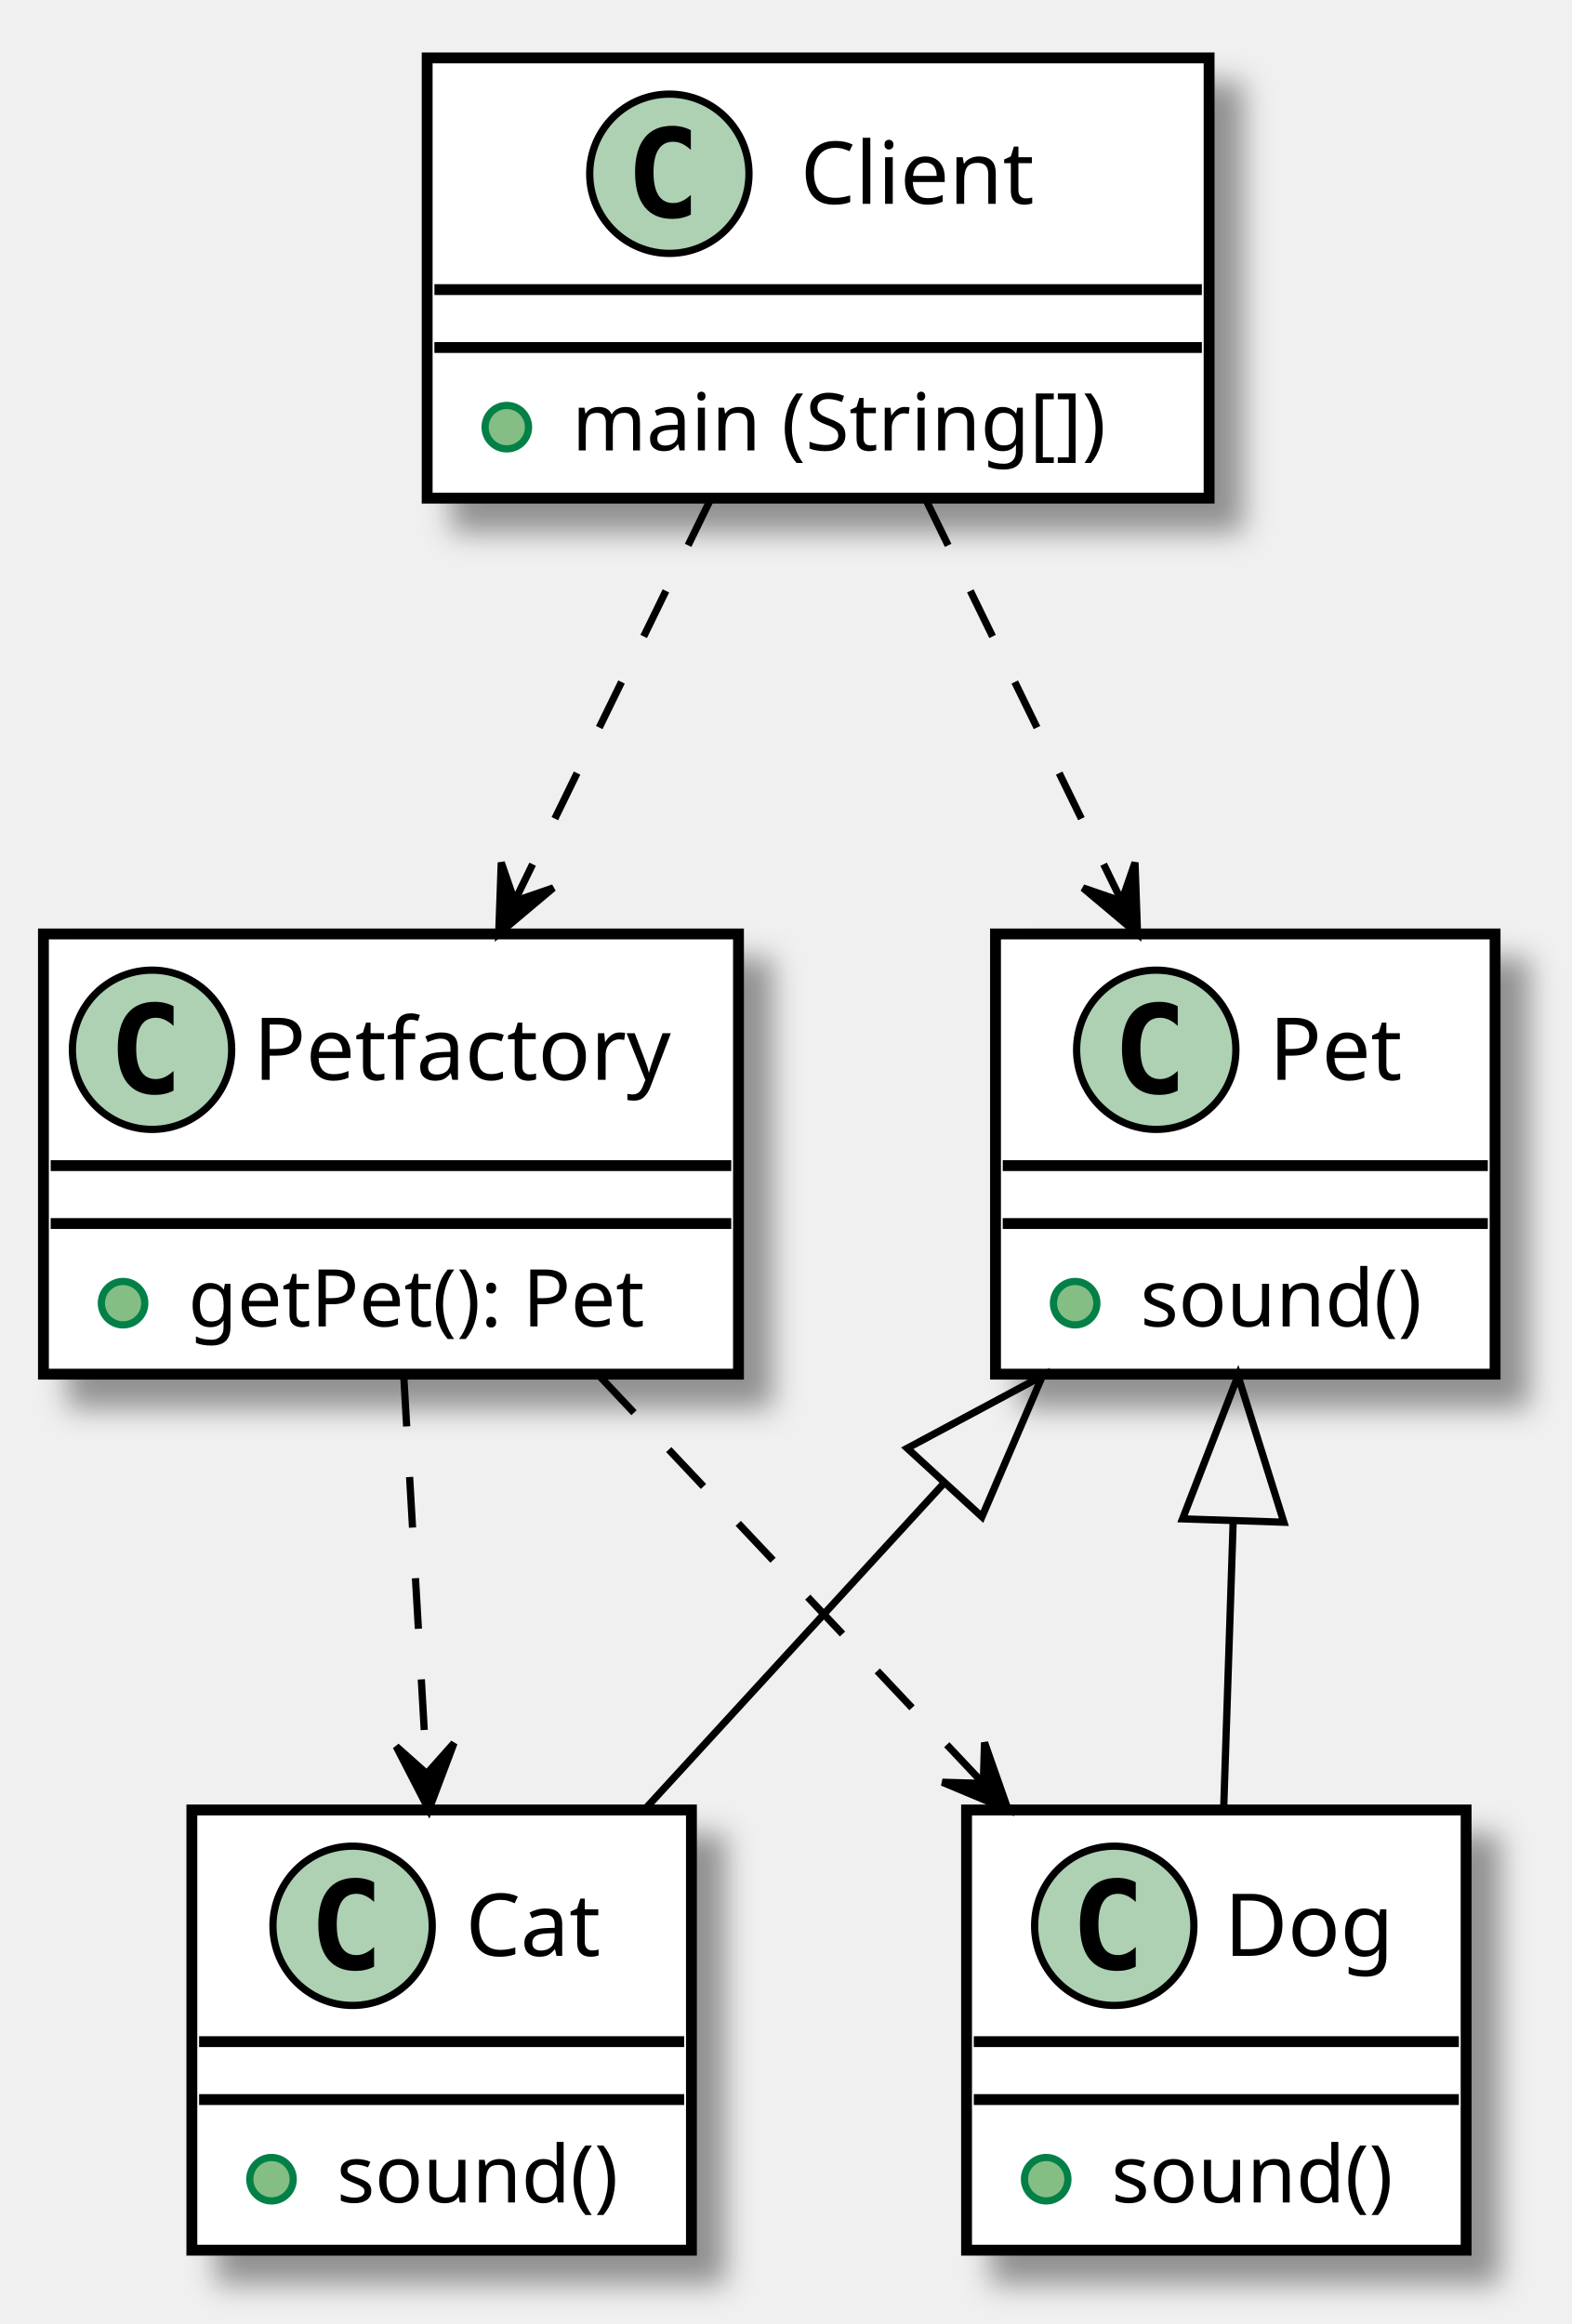
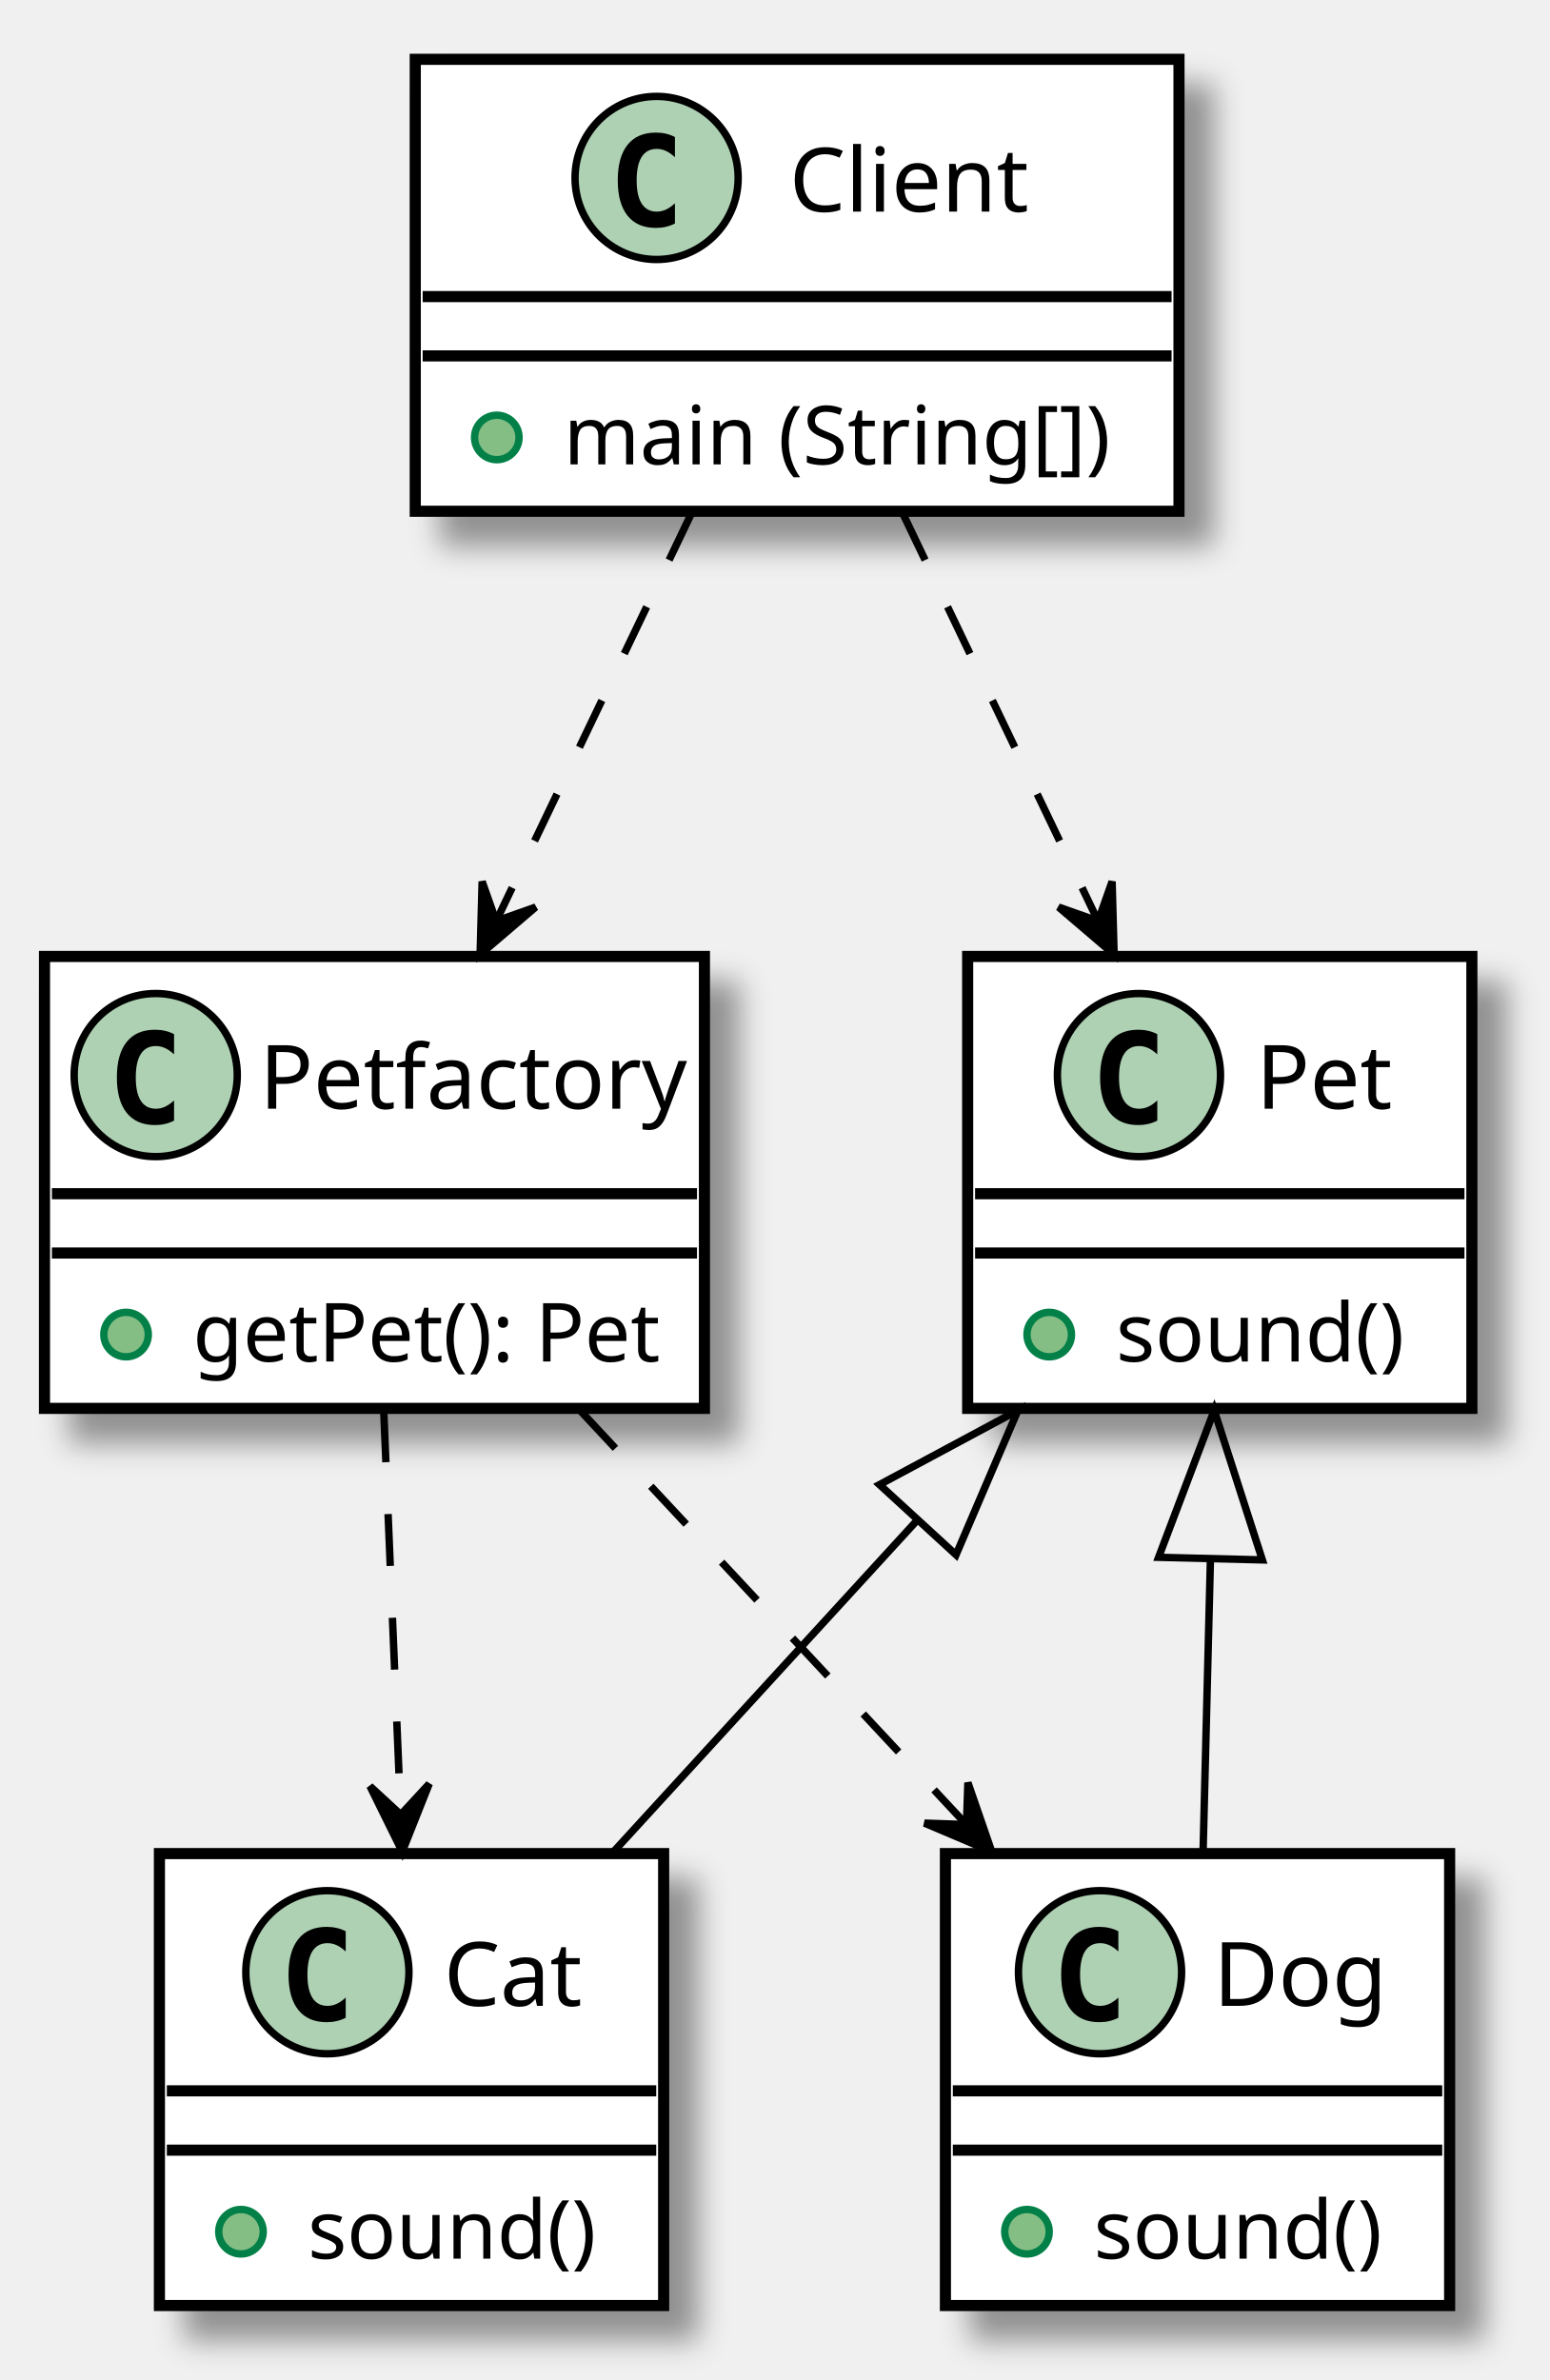
- <svg xmlns="http://www.w3.org/2000/svg" contentScriptType="application/ecmascript" contentStyleType="text/css" height="321px" preserveAspectRatio="none" style="width:217px;height:321px;" version="1.1" viewBox="0 0 217 321" width="217px" zoomAndPan="magnify">
+ <svg xmlns="http://www.w3.org/2000/svg" contentScriptType="application/ecmascript" contentStyleType="text/css" height="321px" preserveAspectRatio="none" style="width:209px;height:321px;" version="1.1" viewBox="0 0 209 321" width="209px" zoomAndPan="magnify">
  <defs>
-     <filter height="300%" id="fx8rhxe5heqs7" width="300%" x="-1" y="-1">
+     <filter height="300%" id="f1cgngmu0i9za2" width="300%" x="-1" y="-1">
      <feGaussianBlur result="blurOut" stdDeviation="2.0" />
      <feColorMatrix in="blurOut" result="blurOut2" type="matrix" values="0 0 0 0 0 0 0 0 0 0 0 0 0 0 0 0 0 0 .4 0" />
      <feOffset dx="4.0" dy="4.0" in="blurOut2" result="blurOut3" />
      <feBlend in="SourceGraphic" in2="blurOut3" mode="normal" />
    </filter>
  </defs>
  <g>
-     <rect fill="#FFFFFF" filter="url(#fx8rhxe5heqs7)" height="60.805" id="Petfactory" style="stroke: #000000; stroke-width: 1.5;" width="96" x="6" y="129" />
+     <rect fill="#FFFFFF" filter="url(#f1cgngmu0i9za2)" height="60.955" id="Petfactory" style="stroke: #000000; stroke-width: 1.5;" width="89" x="6" y="129" />
    <ellipse cx="21" cy="145" fill="#ADD1B2" rx="11" ry="11" style="stroke: #000000; stroke-width: 1.0;" />
-     <path d="M23.969,150.641 Q23.391,150.938 22.75,151.086 Q22.109,151.234 21.406,151.234 Q18.906,151.234 17.586,149.586 Q16.266,147.938 16.266,144.812 Q16.266,141.688 17.586,140.031 Q18.906,138.375 21.406,138.375 Q22.109,138.375 22.758,138.531 Q23.406,138.688 23.969,138.984 L23.969,141.703 Q23.344,141.125 22.75,140.852 Q22.156,140.578 21.531,140.578 Q20.188,140.578 19.5,141.648 Q18.812,142.719 18.812,144.812 Q18.812,146.906 19.5,147.977 Q20.188,149.047 21.531,149.047 Q22.156,149.047 22.75,148.773 Q23.344,148.5 23.969,147.922 L23.969,150.641 Z " />
-     <text fill="#000000" font-family="sans-serif" font-size="12" lengthAdjust="spacingAndGlyphs" textLength="64" x="35" y="149.154">
+     <path d="M23.473,151.143 Q22.892,151.442 22.253,151.591 Q21.614,151.741 20.908,151.741 Q18.401,151.741 17.081,150.089 Q15.762,148.437 15.762,145.316 Q15.762,142.186 17.081,140.535 Q18.401,138.883 20.908,138.883 Q21.614,138.883 22.261,139.032 Q22.909,139.182 23.473,139.481 L23.473,142.203 Q22.842,141.622 22.249,141.352 Q21.655,141.083 21.024,141.083 Q19.68,141.083 18.995,142.149 Q18.31,143.216 18.31,145.316 Q18.31,147.408 18.995,148.474 Q19.68,149.541 21.024,149.541 Q21.655,149.541 22.249,149.271 Q22.842,149.001 23.473,148.42 Z " />
+     <text fill="#000000" font-family="sans-serif" font-size="12" lengthAdjust="spacingAndGlyphs" textLength="57" x="35" y="149.535">
      Petfactory
    </text>
-     <line style="stroke: #000000; stroke-width: 1.5;" x1="7" x2="101" y1="161" y2="161" />
-     <line style="stroke: #000000; stroke-width: 1.5;" x1="7" x2="101" y1="169" y2="169" />
+     <line style="stroke: #000000; stroke-width: 1.5;" x1="7" x2="94" y1="161" y2="161" />
+     <line style="stroke: #000000; stroke-width: 1.5;" x1="7" x2="94" y1="169" y2="169" />
    <ellipse cx="17" cy="180" fill="#84BE84" rx="3" ry="3" style="stroke: #038048; stroke-width: 1.0;" />
-     <text fill="#000000" font-family="sans-serif" font-size="11" lengthAdjust="spacingAndGlyphs" textLength="70" x="26" y="183.21">
+     <text fill="#000000" font-family="sans-serif" font-size="11" lengthAdjust="spacingAndGlyphs" textLength="63" x="26" y="183.635">
      getPet(): Pet
    </text>
-     <rect fill="#FFFFFF" filter="url(#fx8rhxe5heqs7)" height="60.805" id="Pet" style="stroke: #000000; stroke-width: 1.5;" width="69" x="137.5" y="129" />
-     <ellipse cx="159.7" cy="145" fill="#ADD1B2" rx="11" ry="11" style="stroke: #000000; stroke-width: 1.0;" />
-     <path d="M162.669,150.641 Q162.091,150.938 161.45,151.086 Q160.809,151.234 160.106,151.234 Q157.606,151.234 156.286,149.586 Q154.966,147.938 154.966,144.812 Q154.966,141.688 156.286,140.031 Q157.606,138.375 160.106,138.375 Q160.809,138.375 161.458,138.531 Q162.106,138.688 162.669,138.984 L162.669,141.703 Q162.044,141.125 161.45,140.852 Q160.856,140.578 160.231,140.578 Q158.887,140.578 158.2,141.648 Q157.512,142.719 157.512,144.812 Q157.512,146.906 158.2,147.977 Q158.887,149.047 160.231,149.047 Q160.856,149.047 161.45,148.773 Q162.044,148.5 162.669,147.922 L162.669,150.641 Z " />
-     <text fill="#000000" font-family="sans-serif" font-size="12" lengthAdjust="spacingAndGlyphs" textLength="21" x="175.3" y="149.154">
+     <rect fill="#FFFFFF" filter="url(#f1cgngmu0i9za2)" height="60.955" id="Pet" style="stroke: #000000; stroke-width: 1.5;" width="68" x="130.5" y="129" />
+     <ellipse cx="153.6" cy="145" fill="#ADD1B2" rx="11" ry="11" style="stroke: #000000; stroke-width: 1.0;" />
+     <path d="M156.073,151.143 Q155.492,151.442 154.853,151.591 Q154.214,151.741 153.508,151.741 Q151.001,151.741 149.681,150.089 Q148.362,148.437 148.362,145.316 Q148.362,142.186 149.681,140.535 Q151.001,138.883 153.508,138.883 Q154.214,138.883 154.861,139.032 Q155.509,139.182 156.073,139.481 L156.073,142.203 Q155.442,141.622 154.849,141.352 Q154.255,141.083 153.624,141.083 Q152.28,141.083 151.595,142.149 Q150.91,143.216 150.91,145.316 Q150.91,147.408 151.595,148.474 Q152.28,149.541 153.624,149.541 Q154.255,149.541 154.849,149.271 Q155.442,149.001 156.073,148.42 Z " />
+     <text fill="#000000" font-family="sans-serif" font-size="12" lengthAdjust="spacingAndGlyphs" textLength="18" x="169.4" y="149.535">
      Pet
    </text>
-     <line style="stroke: #000000; stroke-width: 1.5;" x1="138.5" x2="205.5" y1="161" y2="161" />
-     <line style="stroke: #000000; stroke-width: 1.5;" x1="138.5" x2="205.5" y1="169" y2="169" />
-     <ellipse cx="148.5" cy="180" fill="#84BE84" rx="3" ry="3" style="stroke: #038048; stroke-width: 1.0;" />
-     <text fill="#000000" font-family="sans-serif" font-size="11" lengthAdjust="spacingAndGlyphs" textLength="43" x="157.5" y="183.21">
+     <line style="stroke: #000000; stroke-width: 1.5;" x1="131.5" x2="197.5" y1="161" y2="161" />
+     <line style="stroke: #000000; stroke-width: 1.5;" x1="131.5" x2="197.5" y1="169" y2="169" />
+     <ellipse cx="141.5" cy="180" fill="#84BE84" rx="3" ry="3" style="stroke: #038048; stroke-width: 1.0;" />
+     <text fill="#000000" font-family="sans-serif" font-size="11" lengthAdjust="spacingAndGlyphs" textLength="42" x="150.5" y="183.635">
      sound()
    </text>
-     <rect fill="#FFFFFF" filter="url(#fx8rhxe5heqs7)" height="60.805" id="Cat" style="stroke: #000000; stroke-width: 1.5;" width="69" x="26.5" y="250" />
-     <ellipse cx="48.7" cy="266" fill="#ADD1B2" rx="11" ry="11" style="stroke: #000000; stroke-width: 1.0;" />
-     <path d="M51.669,271.641 Q51.091,271.938 50.45,272.086 Q49.809,272.234 49.106,272.234 Q46.606,272.234 45.286,270.586 Q43.966,268.938 43.966,265.812 Q43.966,262.688 45.286,261.031 Q46.606,259.375 49.106,259.375 Q49.809,259.375 50.458,259.531 Q51.106,259.688 51.669,259.984 L51.669,262.703 Q51.044,262.125 50.45,261.852 Q49.856,261.578 49.231,261.578 Q47.888,261.578 47.2,262.648 Q46.513,263.719 46.513,265.812 Q46.513,267.906 47.2,268.977 Q47.888,270.047 49.231,270.047 Q49.856,270.047 50.45,269.773 Q51.044,269.5 51.669,268.922 L51.669,271.641 Z " />
-     <text fill="#000000" font-family="sans-serif" font-size="12" lengthAdjust="spacingAndGlyphs" textLength="21" x="64.3" y="270.154">
+     <rect fill="#FFFFFF" filter="url(#f1cgngmu0i9za2)" height="60.955" id="Cat" style="stroke: #000000; stroke-width: 1.5;" width="68" x="21.5" y="250" />
+     <ellipse cx="44.15" cy="266" fill="#ADD1B2" rx="11" ry="11" style="stroke: #000000; stroke-width: 1.0;" />
+     <path d="M46.623,272.143 Q46.042,272.442 45.403,272.591 Q44.764,272.741 44.058,272.741 Q41.551,272.741 40.231,271.089 Q38.912,269.437 38.912,266.316 Q38.912,263.187 40.231,261.535 Q41.551,259.883 44.058,259.883 Q44.764,259.883 45.411,260.032 Q46.059,260.182 46.623,260.481 L46.623,263.203 Q45.992,262.622 45.399,262.352 Q44.805,262.082 44.174,262.082 Q42.83,262.082 42.145,263.149 Q41.46,264.216 41.46,266.316 Q41.46,268.408 42.145,269.474 Q42.83,270.541 44.174,270.541 Q44.805,270.541 45.399,270.271 Q45.992,270.002 46.623,269.42 Z " />
+     <text fill="#000000" font-family="sans-serif" font-size="12" lengthAdjust="spacingAndGlyphs" textLength="19" x="59.85" y="270.535">
      Cat
    </text>
-     <line style="stroke: #000000; stroke-width: 1.5;" x1="27.5" x2="94.5" y1="282" y2="282" />
-     <line style="stroke: #000000; stroke-width: 1.5;" x1="27.5" x2="94.5" y1="290" y2="290" />
-     <ellipse cx="37.5" cy="301" fill="#84BE84" rx="3" ry="3" style="stroke: #038048; stroke-width: 1.0;" />
-     <text fill="#000000" font-family="sans-serif" font-size="11" lengthAdjust="spacingAndGlyphs" textLength="43" x="46.5" y="304.21">
+     <line style="stroke: #000000; stroke-width: 1.5;" x1="22.5" x2="88.5" y1="282" y2="282" />
+     <line style="stroke: #000000; stroke-width: 1.5;" x1="22.5" x2="88.5" y1="290" y2="290" />
+     <ellipse cx="32.5" cy="301" fill="#84BE84" rx="3" ry="3" style="stroke: #038048; stroke-width: 1.0;" />
+     <text fill="#000000" font-family="sans-serif" font-size="11" lengthAdjust="spacingAndGlyphs" textLength="42" x="41.5" y="304.635">
      sound()
    </text>
-     <rect fill="#FFFFFF" filter="url(#fx8rhxe5heqs7)" height="60.805" id="Client" style="stroke: #000000; stroke-width: 1.5;" width="108" x="59" y="8" />
-     <ellipse cx="92.45" cy="24" fill="#ADD1B2" rx="11" ry="11" style="stroke: #000000; stroke-width: 1.0;" />
-     <path d="M95.419,29.641 Q94.841,29.938 94.2,30.086 Q93.559,30.234 92.856,30.234 Q90.356,30.234 89.036,28.586 Q87.716,26.938 87.716,23.812 Q87.716,20.688 89.036,19.031 Q90.356,17.375 92.856,17.375 Q93.559,17.375 94.208,17.531 Q94.856,17.688 95.419,17.984 L95.419,20.703 Q94.794,20.125 94.2,19.852 Q93.606,19.578 92.981,19.578 Q91.638,19.578 90.95,20.648 Q90.263,21.719 90.263,23.812 Q90.263,25.906 90.95,26.977 Q91.638,28.047 92.981,28.047 Q93.606,28.047 94.2,27.773 Q94.794,27.5 95.419,26.922 L95.419,29.641 Z " />
-     <text fill="#000000" font-family="sans-serif" font-size="12" lengthAdjust="spacingAndGlyphs" textLength="35" x="110.55" y="28.154">
+     <rect fill="#FFFFFF" filter="url(#f1cgngmu0i9za2)" height="60.955" id="Client" style="stroke: #000000; stroke-width: 1.5;" width="103" x="56" y="8" />
+     <ellipse cx="88.55" cy="24" fill="#ADD1B2" rx="11" ry="11" style="stroke: #000000; stroke-width: 1.0;" />
+     <path d="M91.023,30.143 Q90.442,30.442 89.803,30.591 Q89.164,30.741 88.458,30.741 Q85.951,30.741 84.632,29.089 Q83.312,27.437 83.312,24.316 Q83.312,21.186 84.632,19.535 Q85.951,17.883 88.458,17.883 Q89.164,17.883 89.811,18.032 Q90.459,18.182 91.023,18.48 L91.023,21.203 Q90.392,20.622 89.799,20.352 Q89.205,20.082 88.574,20.082 Q87.23,20.082 86.545,21.149 Q85.86,22.216 85.86,24.316 Q85.86,26.408 86.545,27.474 Q87.23,28.541 88.574,28.541 Q89.205,28.541 89.799,28.271 Q90.392,28.002 91.023,27.42 Z " />
+     <text fill="#000000" font-family="sans-serif" font-size="12" lengthAdjust="spacingAndGlyphs" textLength="32" x="106.45" y="28.535">
      Client
    </text>
-     <line style="stroke: #000000; stroke-width: 1.5;" x1="60" x2="166" y1="40" y2="40" />
-     <line style="stroke: #000000; stroke-width: 1.5;" x1="60" x2="166" y1="48" y2="48" />
-     <ellipse cx="70" cy="59" fill="#84BE84" rx="3" ry="3" style="stroke: #038048; stroke-width: 1.0;" />
-     <text fill="#000000" font-family="sans-serif" font-size="11" lengthAdjust="spacingAndGlyphs" textLength="82" x="79" y="62.21">
+     <line style="stroke: #000000; stroke-width: 1.5;" x1="57" x2="158" y1="40" y2="40" />
+     <line style="stroke: #000000; stroke-width: 1.5;" x1="57" x2="158" y1="48" y2="48" />
+     <ellipse cx="67" cy="59" fill="#84BE84" rx="3" ry="3" style="stroke: #038048; stroke-width: 1.0;" />
+     <text fill="#000000" font-family="sans-serif" font-size="11" lengthAdjust="spacingAndGlyphs" textLength="77" x="76" y="62.635">
      main (String[])
    </text>
-     <rect fill="#FFFFFF" filter="url(#fx8rhxe5heqs7)" height="60.805" id="Dog" style="stroke: #000000; stroke-width: 1.5;" width="69" x="133.5" y="250" />
-     <ellipse cx="153.9" cy="266" fill="#ADD1B2" rx="11" ry="11" style="stroke: #000000; stroke-width: 1.0;" />
-     <path d="M156.869,271.641 Q156.291,271.938 155.65,272.086 Q155.009,272.234 154.306,272.234 Q151.806,272.234 150.486,270.586 Q149.166,268.938 149.166,265.812 Q149.166,262.688 150.486,261.031 Q151.806,259.375 154.306,259.375 Q155.009,259.375 155.658,259.531 Q156.306,259.688 156.869,259.984 L156.869,262.703 Q156.244,262.125 155.65,261.852 Q155.056,261.578 154.431,261.578 Q153.088,261.578 152.4,262.648 Q151.713,263.719 151.713,265.812 Q151.713,267.906 152.4,268.977 Q153.088,270.047 154.431,270.047 Q155.056,270.047 155.65,269.773 Q156.244,269.5 156.869,268.922 L156.869,271.641 Z " />
-     <text fill="#000000" font-family="sans-serif" font-size="12" lengthAdjust="spacingAndGlyphs" textLength="25" x="169.1" y="270.154">
+     <rect fill="#FFFFFF" filter="url(#f1cgngmu0i9za2)" height="60.955" id="Dog" style="stroke: #000000; stroke-width: 1.5;" width="68" x="127.5" y="250" />
+     <ellipse cx="148.35" cy="266" fill="#ADD1B2" rx="11" ry="11" style="stroke: #000000; stroke-width: 1.0;" />
+     <path d="M150.823,272.143 Q150.242,272.442 149.603,272.591 Q148.964,272.741 148.258,272.741 Q145.751,272.741 144.431,271.089 Q143.112,269.437 143.112,266.316 Q143.112,263.187 144.431,261.535 Q145.751,259.883 148.258,259.883 Q148.964,259.883 149.611,260.032 Q150.259,260.182 150.823,260.481 L150.823,263.203 Q150.192,262.622 149.599,262.352 Q149.005,262.082 148.374,262.082 Q147.03,262.082 146.345,263.149 Q145.66,264.216 145.66,266.316 Q145.66,268.408 146.345,269.474 Q147.03,270.541 148.374,270.541 Q149.005,270.541 149.599,270.271 Q150.192,270.002 150.823,269.42 Z " />
+     <text fill="#000000" font-family="sans-serif" font-size="12" lengthAdjust="spacingAndGlyphs" textLength="23" x="163.65" y="270.535">
      Dog
    </text>
-     <line style="stroke: #000000; stroke-width: 1.5;" x1="134.5" x2="201.5" y1="282" y2="282" />
-     <line style="stroke: #000000; stroke-width: 1.5;" x1="134.5" x2="201.5" y1="290" y2="290" />
-     <ellipse cx="144.5" cy="301" fill="#84BE84" rx="3" ry="3" style="stroke: #038048; stroke-width: 1.0;" />
-     <text fill="#000000" font-family="sans-serif" font-size="11" lengthAdjust="spacingAndGlyphs" textLength="43" x="153.5" y="304.21">
+     <line style="stroke: #000000; stroke-width: 1.5;" x1="128.5" x2="194.5" y1="282" y2="282" />
+     <line style="stroke: #000000; stroke-width: 1.5;" x1="128.5" x2="194.5" y1="290" y2="290" />
+     <ellipse cx="138.5" cy="301" fill="#84BE84" rx="3" ry="3" style="stroke: #038048; stroke-width: 1.0;" />
+     <text fill="#000000" font-family="sans-serif" font-size="11" lengthAdjust="spacingAndGlyphs" textLength="42" x="147.5" y="304.635">
      sound()
    </text>
-     <path d="M127.888,69.033 C136.064,85.8 146.242,106.674 154.761,124.145 " fill="none" id="Client-&gt;Pet" style="stroke: #000000; stroke-width: 1.0; stroke-dasharray: 7.0,7.0;" />
-     <polygon fill="#000000" points="157.117,128.976,156.767,119.134,154.925,124.482,149.577,122.64,157.117,128.976" style="stroke: #000000; stroke-width: 1.0;" />
-     <path d="M98.112,69.033 C89.936,85.8 79.758,106.674 71.239,124.145 " fill="none" id="Client-&gt;Petfactory" style="stroke: #000000; stroke-width: 1.0; stroke-dasharray: 7.0,7.0;" />
-     <polygon fill="#000000" points="68.883,128.976,76.424,122.64,71.075,124.482,69.233,119.134,68.883,128.976" style="stroke: #000000; stroke-width: 1.0;" />
-     <path d="M170.321,210.293 C169.875,223.786 169.407,237.94 169.009,249.976 " fill="none" id="Pet&lt;-Dog" style="stroke: #000000; stroke-width: 1.0;" />
-     <polygon fill="none" points="163.334,209.791,170.991,190.033,177.326,210.254,163.334,209.791" style="stroke: #000000; stroke-width: 1.0;" />
-     <path d="M130.231,205.032 C116.461,220.042 101.489,236.364 89.001,249.976 " fill="none" id="Pet&lt;-Cat" style="stroke: #000000; stroke-width: 1.0;" />
-     <polygon fill="none" points="125.312,200.039,143.99,190.033,135.628,209.504,125.312,200.039" style="stroke: #000000; stroke-width: 1.0;" />
-     <path d="M82.767,190.033 C98.833,207.086 118.904,228.389 135.532,246.038 " fill="none" id="Petfactory-&gt;Dog" style="stroke: #000000; stroke-width: 1.0; stroke-dasharray: 7.0,7.0;" />
-     <polygon fill="#000000" points="139.242,249.976,135.982,240.683,135.813,246.337,130.159,246.169,139.242,249.976" style="stroke: #000000; stroke-width: 1.0;" />
-     <path d="M55.766,190.033 C56.728,206.656 57.923,227.317 58.929,244.696 " fill="none" id="Petfactory-&gt;Cat" style="stroke: #000000; stroke-width: 1.0; stroke-dasharray: 7.0,7.0;" />
-     <polygon fill="#000000" points="59.234,249.976,62.708,240.76,58.945,244.985,54.721,241.222,59.234,249.976" style="stroke: #000000; stroke-width: 1.0;" />
+     <path d="M121.74,69.22 C129.69,85.83 139.65,106.62 147.95,123.95 " fill="none" id="Client-&gt;Pet" style="stroke: #000000; stroke-width: 1.0; stroke-dasharray: 7.0,7.0;" />
+     <polygon fill="#000000" points="150.25,128.74,149.979,118.895,148.094,124.229,142.761,122.344,150.25,128.74" style="stroke: #000000; stroke-width: 1.0;" />
+     <path d="M93.26,69.22 C85.31,85.83 75.35,106.62 67.05,123.95 " fill="none" id="Client-&gt;Petfactory" style="stroke: #000000; stroke-width: 1.0; stroke-dasharray: 7.0,7.0;" />
+     <polygon fill="#000000" points="64.75,128.74,72.24,122.344,66.906,124.229,65.021,118.895,64.75,128.74" style="stroke: #000000; stroke-width: 1.0;" />
+     <path d="M163.24,210.33 C162.91,223.73 162.55,237.81 162.25,249.74 " fill="none" id="Pet&lt;-Dog" style="stroke: #000000; stroke-width: 1.0;" />
+     <polygon fill="none" points="156.25,210.04,163.75,190.22,170.24,210.39,156.25,210.04" style="stroke: #000000; stroke-width: 1.0;" />
+     <path d="M123.64,205.1 C109.99,220.01 95.11,236.25 82.75,249.74 " fill="none" id="Pet&lt;-Cat" style="stroke: #000000; stroke-width: 1.0;" />
+     <polygon fill="none" points="118.61,200.24,137.28,190.22,128.93,209.7,118.61,200.24" style="stroke: #000000; stroke-width: 1.0;" />
+     <path d="M78.22,190.22 C93.98,207.12 113.77,228.33 130.1,245.84 " fill="none" id="Petfactory-&gt;Dog" style="stroke: #000000; stroke-width: 1.0; stroke-dasharray: 7.0,7.0;" />
+     <polygon fill="#000000" points="133.75,249.74,130.532,240.432,130.338,246.085,124.684,245.891,133.75,249.74" style="stroke: #000000; stroke-width: 1.0;" />
+     <path d="M51.75,190.22 C52.44,206.69 53.31,227.26 54.03,244.51 " fill="none" id="Petfactory-&gt;Cat" style="stroke: #000000; stroke-width: 1.0; stroke-dasharray: 7.0,7.0;" />
+     <polygon fill="#000000" points="54.25,249.74,57.887,240.587,54.05,244.744,49.894,240.907,54.25,249.74" style="stroke: #000000; stroke-width: 1.0;" />
  </g>
</svg>
